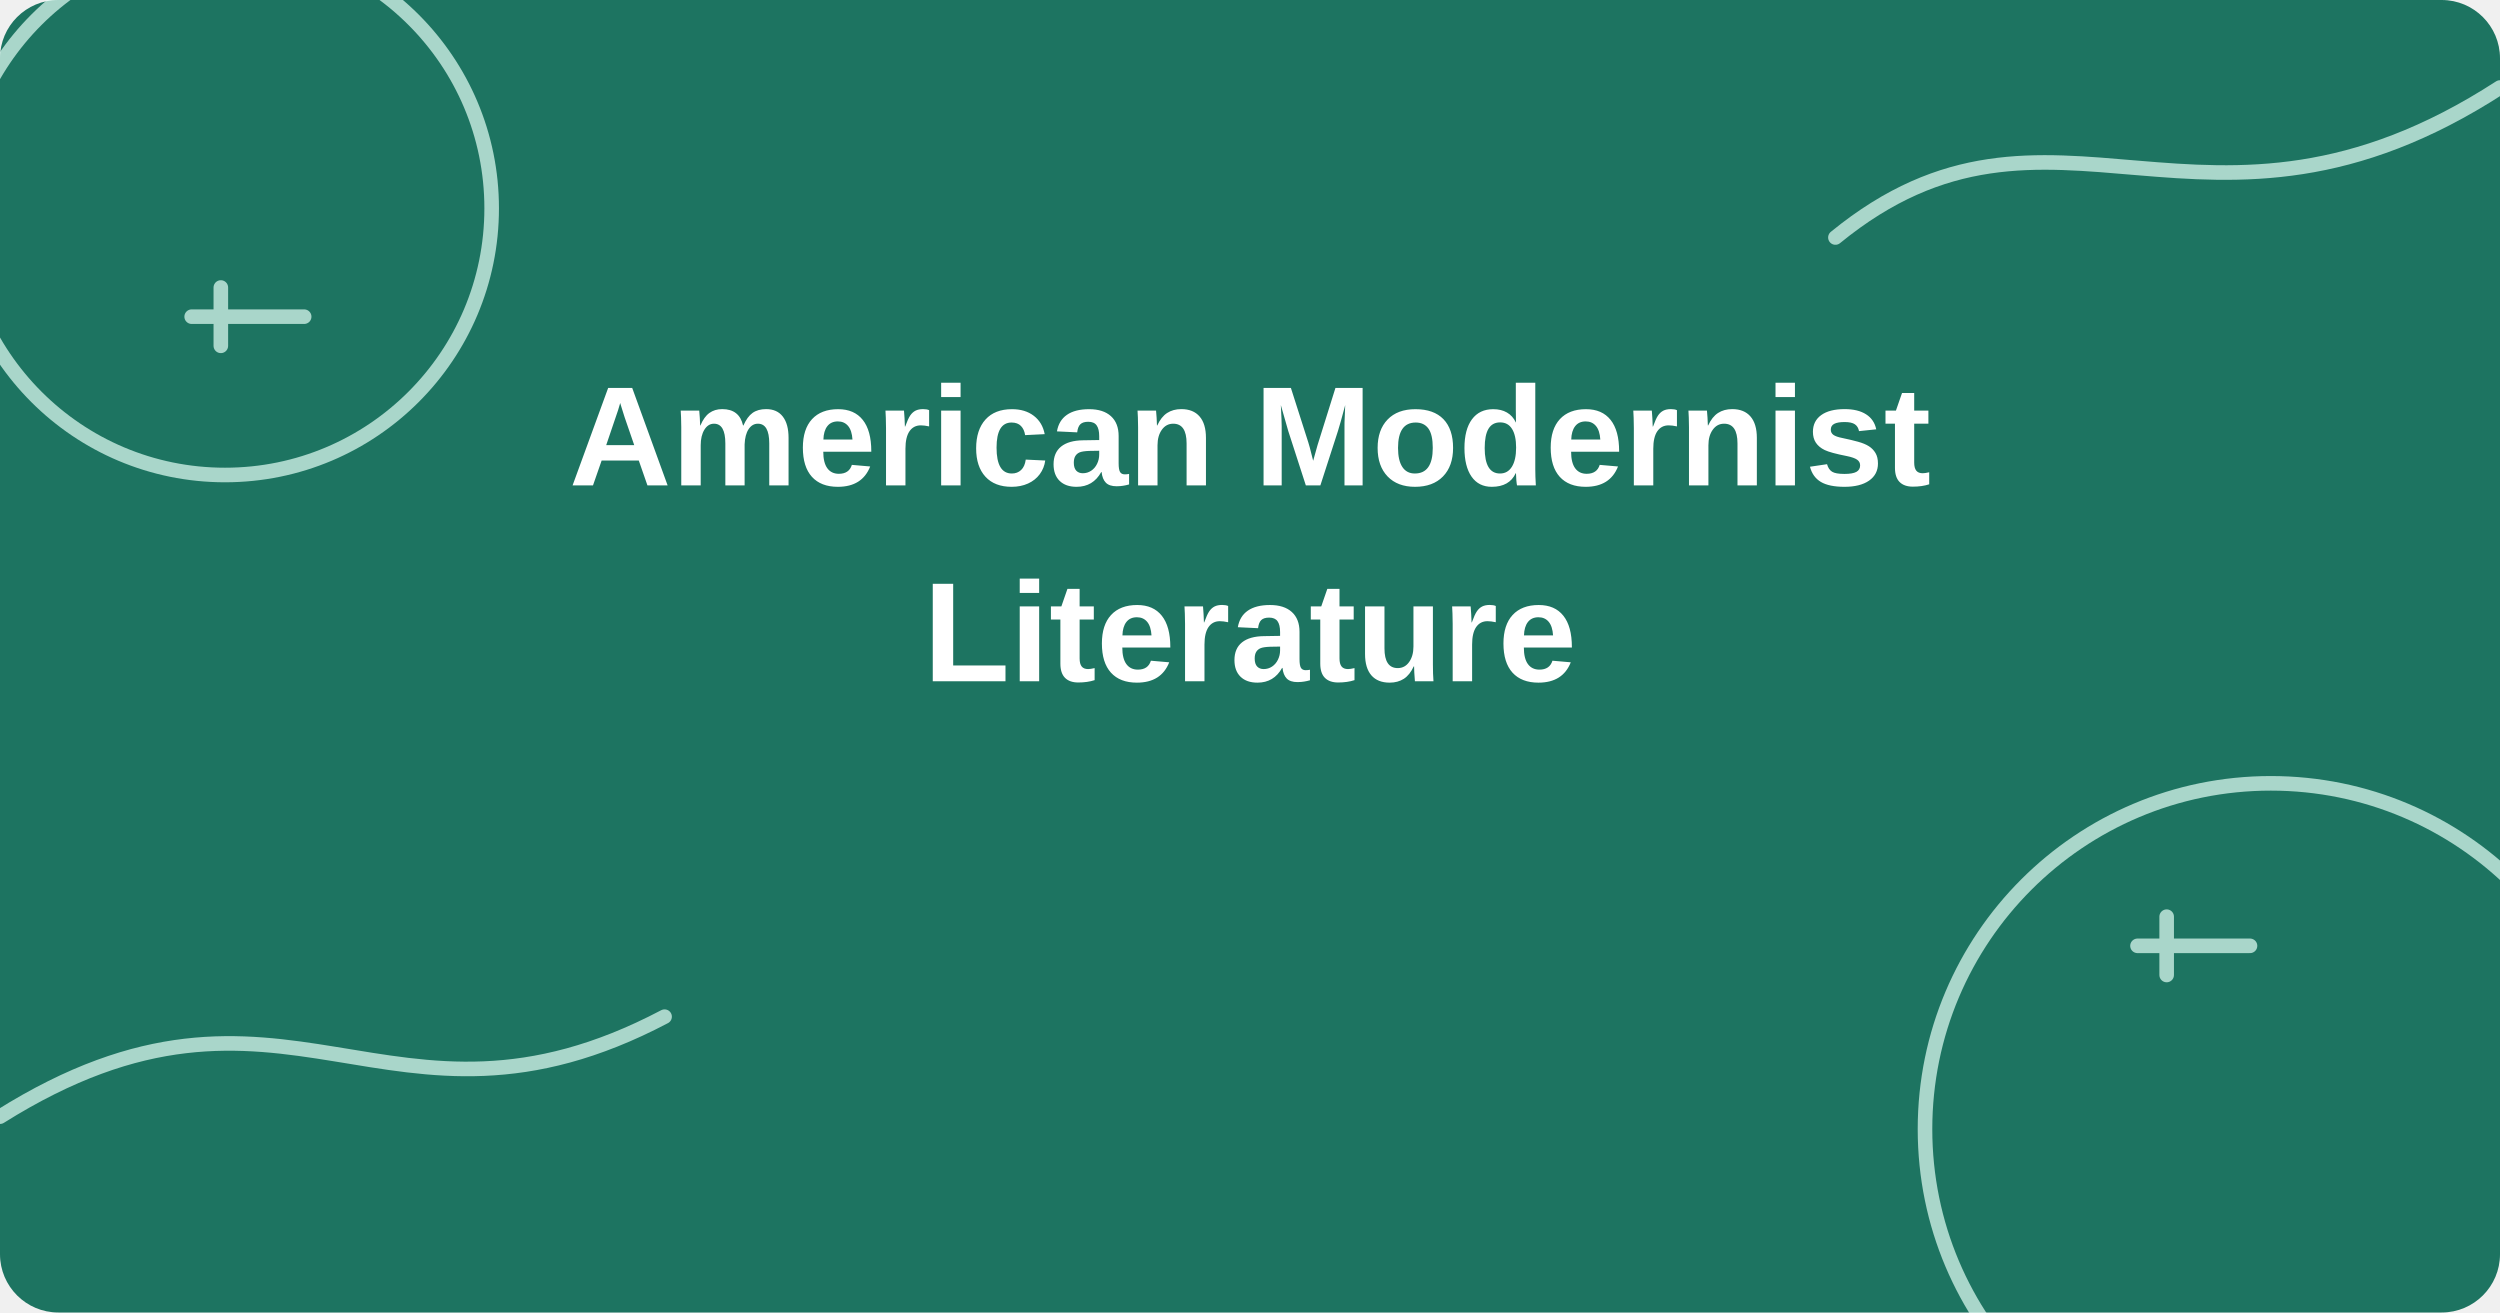
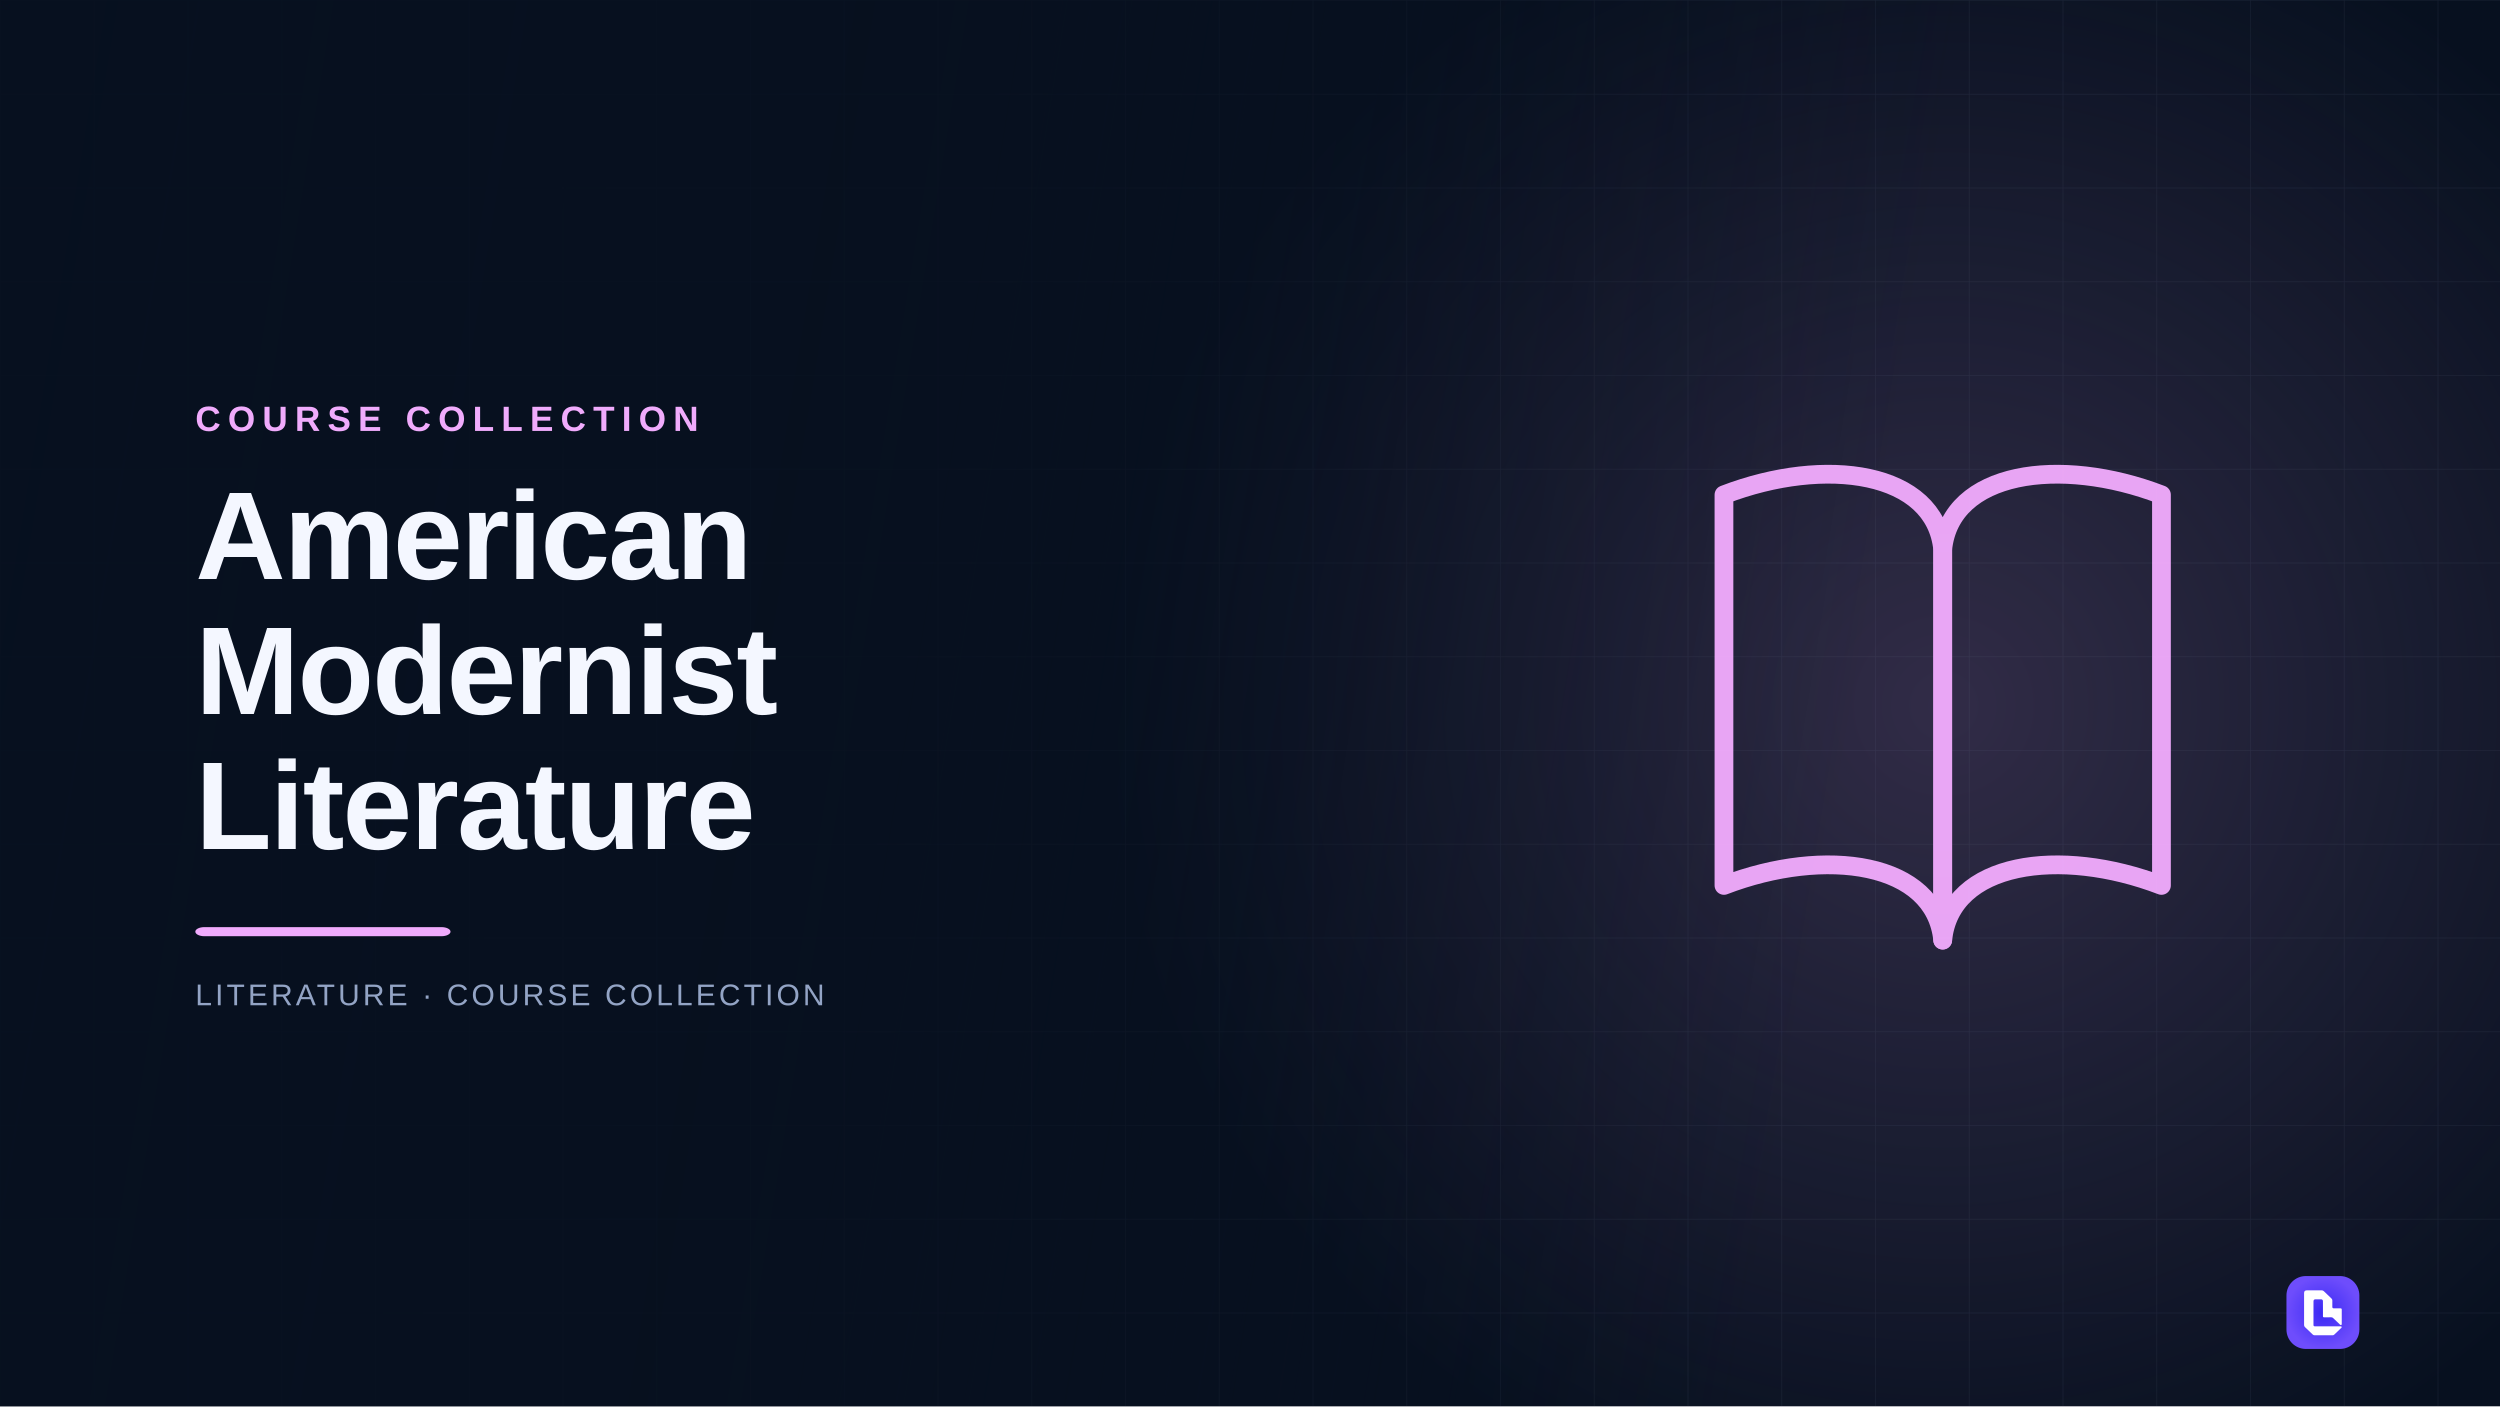
- <svg xmlns="http://www.w3.org/2000/svg" width="1200" height="630" viewBox="0 0 1200 630" fill="none">
-   <rect width="1200" height="630" rx="28" fill="#1D7461" />
-   <circle cx="108" cy="100" r="128" stroke="#E4FFF7" stroke-width="7" opacity=".7" />
-   <circle cx="1090" cy="542" r="166" stroke="#E4FFF7" stroke-width="7" opacity=".7" />
-   <path d="M0 536C137 450 186 558 319 488M881 114c104-85 177 20 319-72" stroke="#E4FFF7" stroke-width="7" stroke-linecap="round" opacity=".7" />
-   <path d="M92 152h54M106 138v28M1026 454h54M1040 440v28" stroke="#E4FFF7" stroke-width="7" stroke-linecap="round" opacity=".7" />
-   <text x="600" y="233" text-anchor="middle" fill="white" font-family="Arial, Helvetica, sans-serif" font-size="68" font-weight="700">American Modernist</text>
-   <text x="600" y="327" text-anchor="middle" fill="white" font-family="Arial, Helvetica, sans-serif" font-size="68" font-weight="700">Literature</text>
+ <svg xmlns="http://www.w3.org/2000/svg" width="1920" height="1080" viewBox="0 0 1920 1080" fill="none">
+   <defs>
+     <radialGradient id="glow">
+       <stop stop-color="#F0ABFC" stop-opacity=".18" />
+       <stop offset="1" stop-color="#F0ABFC" stop-opacity="0" />
+     </radialGradient>
+     <linearGradient id="mask" x1="0" y1="0" x2="1" y2=".09">
+       <stop stop-color="#07101F" stop-opacity=".94" />
+       <stop offset=".4" stop-color="#07101F" stop-opacity=".84" />
+       <stop offset=".62" stop-color="#07101F" stop-opacity=".3" />
+       <stop offset=".78" stop-color="#07101F" stop-opacity="0" />
+     </linearGradient>
+     <pattern id="grid" width="72" height="72" patternUnits="userSpaceOnUse">
+       <path d="M72 0H0V72" stroke="#93A4C5" stroke-opacity=".1" />
+     </pattern>
+   </defs>
+   <rect width="1920" height="1080" fill="#07101F" />
+   <ellipse cx="1492" cy="542" rx="640" ry="640" fill="url(#glow)" />
+   <rect width="1920" height="1080" fill="url(#grid)" />
+   <rect width="1920" height="1080" fill="url(#mask)" />
+   <g id="course-figure" opacity=".96" transform="translate(1204.00 260.00) scale(6)" stroke="#F0ABFC" stroke-width="2.4" stroke-linecap="round" stroke-linejoin="round">
+     <path d="M20 20c13-5 27-3 28 7v50c-1-10-15-12-28-7V20ZM76 20c-13-5-27-3-28 7v50c1-10 15-12 28-7V20Z" stroke="#F0ABFC" stroke-width="2.4" stroke-linecap="round" stroke-linejoin="round" />
+     <path d="M48 27v50" stroke="#F0ABFC" stroke-width="2.4" stroke-linecap="round" stroke-linejoin="round" />
+   </g>
+   <g font-family="Arial, Helvetica, sans-serif">
+     <text x="150" y="330.98" fill="#F0ABFC" font-size="27" font-weight="700" letter-spacing="5.5">COURSE COLLECTION</text>
+     <text x="150" y="444.66" fill="#F4F7FF" font-size="96" font-weight="800" letter-spacing="-1.4">American</text>
+     <text x="150" y="548.34" fill="#F4F7FF" font-size="96" font-weight="800" letter-spacing="-1.4">Modernist</text>
+     <text x="150" y="652.02" fill="#F4F7FF" font-size="96" font-weight="800" letter-spacing="-1.4">Literature</text>
+     <rect x="150" y="712.02" width="196" height="7" rx="7" fill="#F0ABFC" />
+     <text x="150" y="772.02" fill="#93A4C5" font-size="23" letter-spacing="2.4">LITERATURE · COURSE COLLECTION</text>
+   </g>
+   <svg x="1756" y="980" width="56" height="56" viewBox="0 0 120 120">
+     <path d="M0 32C0 14.327 14.327 0 32 0H88C105.673 0 120 14.327 120 32V88C120 105.673 105.673 120 88 120H32C14.327 120 0 105.673 0 88V32Z" fill="url(#paint0_radial_3803_20895)" />
+     <path d="M29 54.178C29 45.416 29 36.653 29 27.89C29 25.023 30.586 23.509 33.598 23.509C41.67 23.509 49.743 23.521 57.815 23.498C58.516 23.479 59.214 23.602 59.861 23.86C60.509 24.118 61.092 24.504 61.572 24.993C65.713 29.004 69.88 32.99 74.073 36.95C75.03 37.858 75.506 38.907 75.506 40.181C75.497 43.697 75.494 47.211 75.496 50.724C75.496 52.446 76.248 53.158 78.075 53.16C81.68 53.16 85.286 53.16 88.894 53.16C90.314 53.16 91 53.806 91 55.159C91 63.1 91 71.041 91 78.982C91 79.698 90.811 80.332 90.076 80.607C89.341 80.883 88.765 80.577 88.224 80.06C84.439 76.418 80.618 72.803 76.847 69.154C75.947 68.284 74.977 67.874 73.679 67.893C69.787 67.949 65.894 67.914 62 67.914C60.532 67.914 60.065 67.476 60.063 66.093C60.053 58.107 60.042 50.12 60.033 42.132C60.037 41.675 60.015 41.218 59.968 40.763C59.825 39.475 58.73 38.367 57.389 38.347C53.976 38.296 50.56 38.285 47.147 38.347C45.543 38.378 44.49 39.723 44.487 41.508C44.477 46.551 44.472 51.594 44.47 56.636C44.47 64.555 44.467 72.474 44.461 80.391C44.461 82.115 45.122 82.753 46.904 82.753C60.996 82.753 75.086 82.753 89.176 82.753C89.835 82.753 90.433 82.838 90.752 83.462C91.049 84.047 90.999 84.614 90.496 85.096C86.512 88.903 82.526 92.708 78.538 96.512C78.195 96.834 77.788 97.086 77.341 97.254C76.894 97.423 76.416 97.504 75.936 97.492C66.001 97.498 56.066 97.498 46.131 97.492C44.941 97.492 43.981 96.978 43.156 96.187C39.908 93.07 36.654 89.956 33.393 86.844C32.449 85.94 31.52 85.019 30.546 84.145C29.484 83.194 28.999 82.036 29 80.659C29 62.991 29.012 63.01 29 54.178Z" fill="white" />
+     <defs>
+       <radialGradient id="paint0_radial_3803_20895" cx="0" cy="0" r="1" gradientUnits="userSpaceOnUse" gradientTransform="translate(60 60) rotate(90) scale(60)">
+         <stop stop-color="#3A2AF4" />
+         <stop offset="1" stop-color="#6E4DFC" />
+       </radialGradient>
+     </defs>
+   </svg>
</svg>
